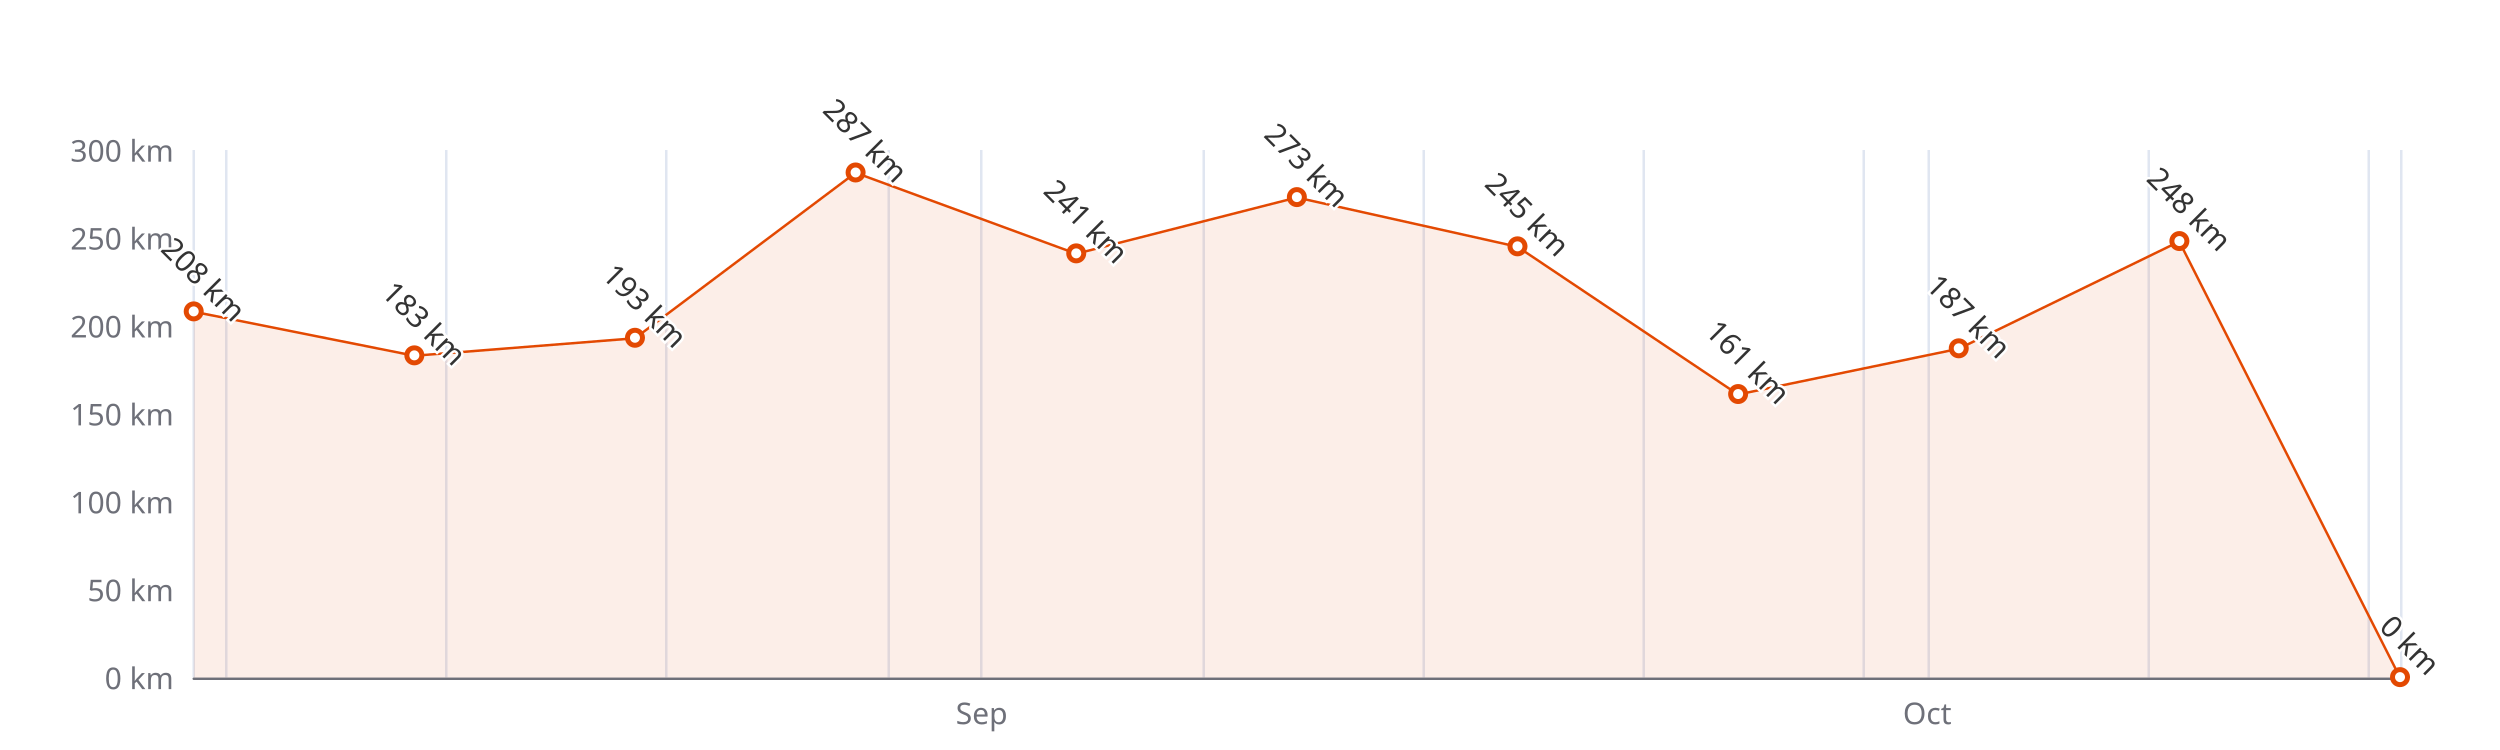
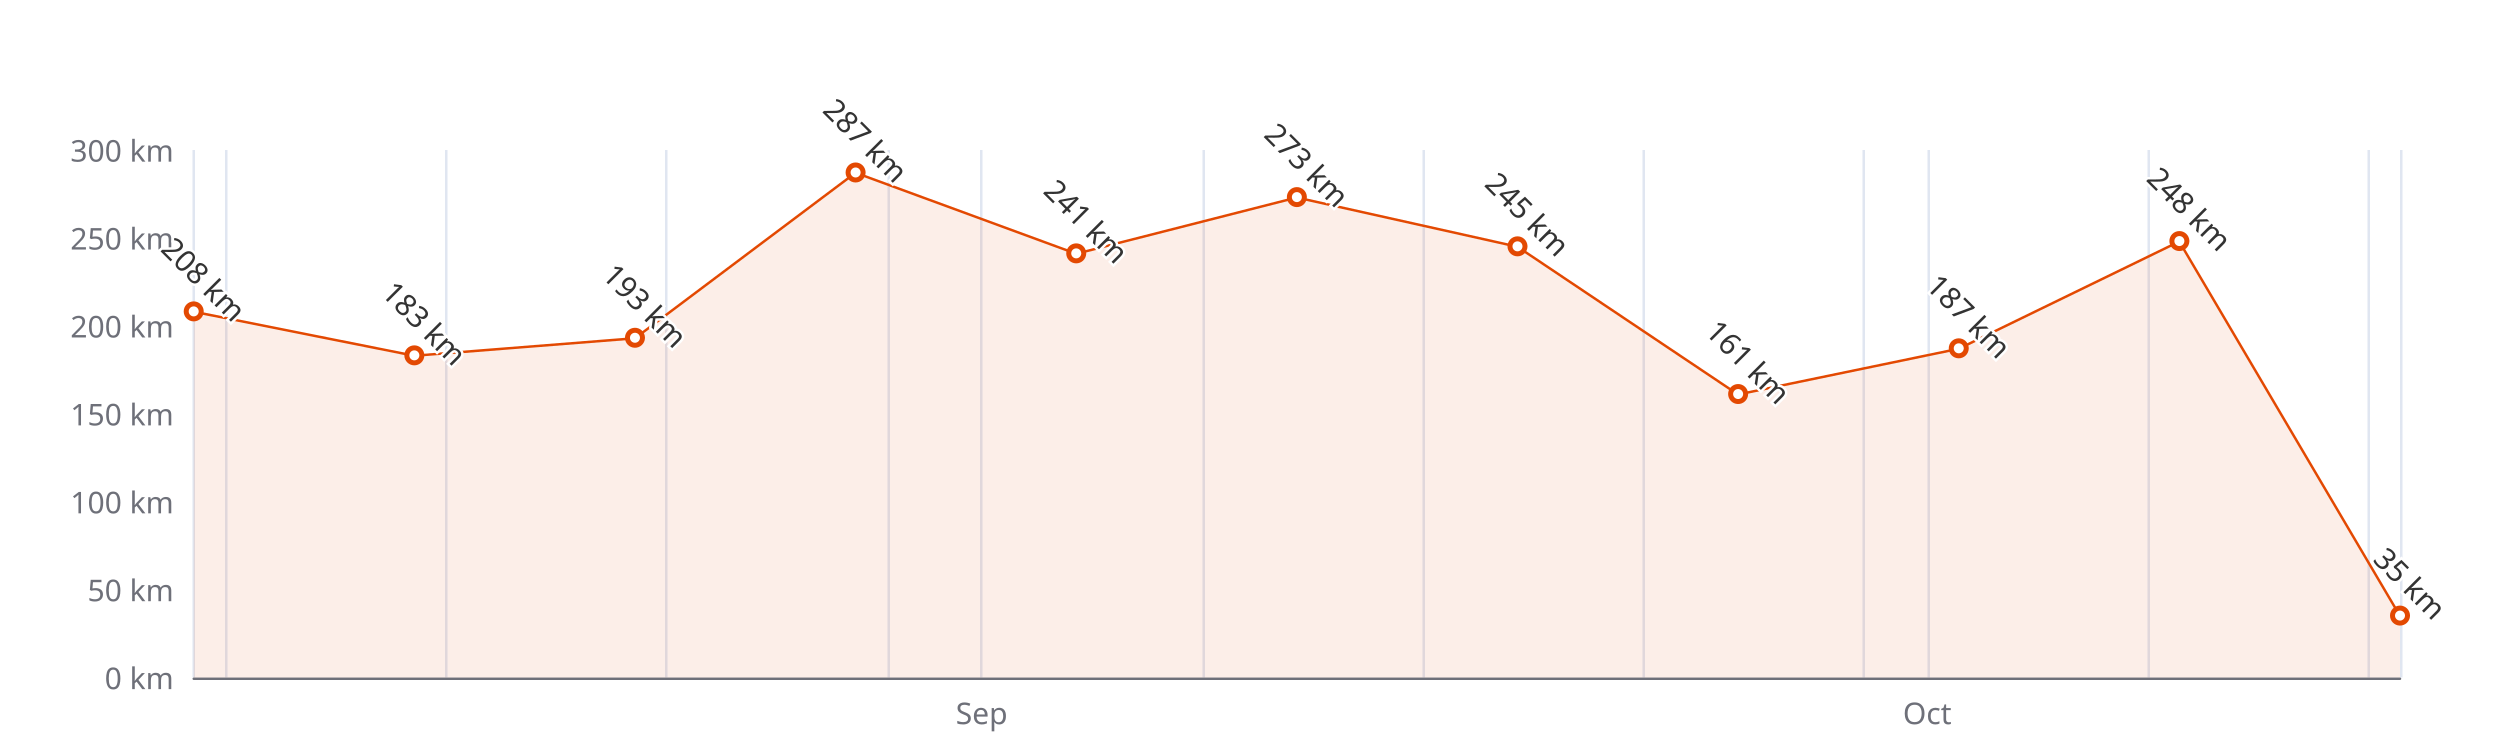
<svg xmlns="http://www.w3.org/2000/svg" width="1000" height="300" version="1.1" baseProfile="full" viewBox="0 0 1000 300">
  <rect width="1000" height="300" x="0" y="0" id="0" fill="#ffffff" />
  <path d="M77.5 60L77.5 271" fill="none" stroke="#E0E6F1" />
  <path d="M90.5 60L90.5 271" fill="none" stroke="#E0E6F1" />
  <path d="M178.5 60L178.5 271" fill="none" stroke="#E0E6F1" />
  <path d="M266.5 60L266.5 271" fill="none" stroke="#E0E6F1" />
  <path d="M355.5 60L355.5 271" fill="none" stroke="#E0E6F1" />
  <path d="M392.5 60L392.5 271" fill="none" stroke="#E0E6F1" />
  <path d="M481.5 60L481.5 271" fill="none" stroke="#E0E6F1" />
  <path d="M569.5 60L569.5 271" fill="none" stroke="#E0E6F1" />
  <path d="M657.5 60L657.5 271" fill="none" stroke="#E0E6F1" />
  <path d="M745.5 60L745.5 271" fill="none" stroke="#E0E6F1" />
  <path d="M771.5 60L771.5 271" fill="none" stroke="#E0E6F1" />
  <path d="M859.5 60L859.5 271" fill="none" stroke="#E0E6F1" />
  <path d="M947.5 60L947.5 271" fill="none" stroke="#E0E6F1" />
  <path d="M960.5 60L960.5 271" fill="none" stroke="#E0E6F1" />
  <path d="M77.5 271.5L960 271.5" fill="none" stroke="#6E7079" stroke-linecap="round" />
  <text dominant-baseline="central" text-anchor="end" style="font-size:12px;font-family:sans-serif;" xml:space="preserve" transform="translate(69.48 271)" fill="#6E7079">0 km</text>
  <text dominant-baseline="central" text-anchor="end" style="font-size:12px;font-family:sans-serif;" xml:space="preserve" transform="translate(69.48 235.8333)" fill="#6E7079">50 km</text>
  <text dominant-baseline="central" text-anchor="end" style="font-size:12px;font-family:sans-serif;" xml:space="preserve" transform="translate(69.48 200.6667)" fill="#6E7079">100 km</text>
  <text dominant-baseline="central" text-anchor="end" style="font-size:12px;font-family:sans-serif;" xml:space="preserve" transform="translate(69.48 165.5)" fill="#6E7079">150 km</text>
  <text dominant-baseline="central" text-anchor="end" style="font-size:12px;font-family:sans-serif;" xml:space="preserve" transform="translate(69.48 130.3333)" fill="#6E7079">200 km</text>
  <text dominant-baseline="central" text-anchor="end" style="font-size:12px;font-family:sans-serif;" xml:space="preserve" transform="translate(69.48 95.1667)" fill="#6E7079">250 km</text>
  <text dominant-baseline="central" text-anchor="end" style="font-size:12px;font-family:sans-serif;" xml:space="preserve" transform="translate(69.48 60)" fill="#6E7079">300 km</text>
  <text dominant-baseline="central" text-anchor="middle" style="font: normal normal 12px sans-serif" y="6" transform="translate(392.6657 279)" fill="#6E7079">Sep</text>
  <text dominant-baseline="central" text-anchor="middle" style="font: normal normal 12px sans-serif" y="6" transform="translate(770.8886 279)" fill="#6E7079">Oct</text>
  <g clip-path="url(#zr3-c0)">
-     <path d="M77.5 124.7L165.7 142.3L254 135.3L342.2 69.1L430.5 101.5L518.7 79L607 98.7L695.2 157.8L783.5 139.5L871.7 96.6L960 271L871.7 271L783.5 271L695.2 271L607 271L518.7 271L430.5 271L342.2 271L254 271L165.7 271L77.5 271Z" fill="rgb(227,73,2)" fill-opacity="0.09" />
-     <path d="M77.5 124.7L165.7 142.3L254 135.3L342.2 69.1L430.5 101.5L518.7 79L607 98.7L695.2 157.8L783.5 139.5L871.7 96.6L960 271" fill="none" stroke="#E34902" stroke-linejoin="bevel" />
+     <path d="M77.5 124.7L165.7 142.3L254 135.3L342.2 69.1L430.5 101.5L518.7 79L607 98.7L695.2 157.8L783.5 139.5L871.7 96.6L960 246.4L960 271L871.7 271L783.5 271L695.2 271L607 271L518.7 271L430.5 271L342.2 271L254 271L165.7 271L77.5 271Z" fill="rgb(227,73,2)" fill-opacity="0.09" />
+     <path d="M77.5 124.7L165.7 142.3L254 135.3L342.2 69.1L430.5 101.5L518.7 79L607 98.7L695.2 157.8L783.5 139.5L871.7 96.6L960 246.4" fill="none" stroke="#E34902" stroke-linejoin="bevel" />
  </g>
  <path d="M1 0A1 1 0 1 1 1 -0.1A1 1 0 0 1 1 0" transform="matrix(3,0,0,3,77.48,124.7067)" fill="#fff" stroke="#E34902" stroke-width="0.667" />
  <path d="M1 0A1 1 0 1 1 1 -0.1A1 1 0 0 1 1 0" transform="matrix(3,0,0,3,165.732,142.29)" fill="#fff" stroke="#E34902" stroke-width="0.667" />
  <path d="M1 0A1 1 0 1 1 1 -0.1A1 1 0 0 1 1 0" transform="matrix(3,0,0,3,253.984,135.2567)" fill="#fff" stroke="#E34902" stroke-width="0.667" />
  <path d="M1 0A1 1 0 1 1 1 -0.1A1 1 0 0 1 1 0" transform="matrix(3,0,0,3,342.236,69.1433)" fill="#fff" stroke="#E34902" stroke-width="0.667" />
  <path d="M1 0A1 1 0 1 1 1 -0.1A1 1 0 0 1 1 0" transform="matrix(3,0,0,3,430.488,101.4967)" fill="#fff" stroke="#E34902" stroke-width="0.667" />
  <path d="M1 0A1 1 0 1 1 1 -0.1A1 1 0 0 1 1 0" transform="matrix(3,0,0,3,518.74,78.99)" fill="#fff" stroke="#E34902" stroke-width="0.667" />
  <path d="M1 0A1 1 0 1 1 1 -0.1A1 1 0 0 1 1 0" transform="matrix(3,0,0,3,606.992,98.6833)" fill="#fff" stroke="#E34902" stroke-width="0.667" />
  <path d="M1 0A1 1 0 1 1 1 -0.1A1 1 0 0 1 1 0" transform="matrix(3,0,0,3,695.244,157.7633)" fill="#fff" stroke="#E34902" stroke-width="0.667" />
  <path d="M1 0A1 1 0 1 1 1 -0.1A1 1 0 0 1 1 0" transform="matrix(3,0,0,3,783.496,139.4767)" fill="#fff" stroke="#E34902" stroke-width="0.667" />
  <path d="M1 0A1 1 0 1 1 1 -0.1A1 1 0 0 1 1 0" transform="matrix(3,0,0,3,871.748,96.5733)" fill="#fff" stroke="#E34902" stroke-width="0.667" />
-   <path d="M1 0A1 1 0 1 1 1 -0.1A1 1 0 0 1 1 0" transform="matrix(3,0,0,3,960,271)" fill="#fff" stroke="#E34902" stroke-width="0.667" />
+   <path d="M1 0A1 1 0 1 1 1 -0.1A1 1 0 0 1 1 0" transform="matrix(3,0,0,3,960,246.3833)" fill="#fff" stroke="#E34902" stroke-width="0.667" />
  <text dominant-baseline="central" text-anchor="middle" style="font-size:12px;font-family:sans-serif;" xml:space="preserve" y="-6" transform="matrix(0.707,0.707,-0.707,0.707,77.48,115.7067)" fill="#333" stroke="rgb(255,255,255)" stroke-width="2" paint-order="stroke" stroke-miterlimit="2">208 km</text>
  <text dominant-baseline="central" text-anchor="middle" style="font-size:12px;font-family:sans-serif;" xml:space="preserve" y="-6" transform="matrix(0.707,0.707,-0.707,0.707,165.732,133.29)" fill="#333" stroke="rgb(255,255,255)" stroke-width="2" paint-order="stroke" stroke-miterlimit="2">183 km</text>
  <text dominant-baseline="central" text-anchor="middle" style="font-size:12px;font-family:sans-serif;" xml:space="preserve" y="-6" transform="matrix(0.707,0.707,-0.707,0.707,253.984,126.2567)" fill="#333" stroke="rgb(255,255,255)" stroke-width="2" paint-order="stroke" stroke-miterlimit="2">193 km</text>
  <text dominant-baseline="central" text-anchor="middle" style="font-size:12px;font-family:sans-serif;" xml:space="preserve" y="-6" transform="matrix(0.707,0.707,-0.707,0.707,342.236,60.1433)" fill="#333" stroke="rgb(255,255,255)" stroke-width="2" paint-order="stroke" stroke-miterlimit="2">287 km</text>
  <text dominant-baseline="central" text-anchor="middle" style="font-size:12px;font-family:sans-serif;" xml:space="preserve" y="-6" transform="matrix(0.707,0.707,-0.707,0.707,430.488,92.4967)" fill="#333" stroke="rgb(255,255,255)" stroke-width="2" paint-order="stroke" stroke-miterlimit="2">241 km</text>
  <text dominant-baseline="central" text-anchor="middle" style="font-size:12px;font-family:sans-serif;" xml:space="preserve" y="-6" transform="matrix(0.707,0.707,-0.707,0.707,518.74,69.99)" fill="#333" stroke="rgb(255,255,255)" stroke-width="2" paint-order="stroke" stroke-miterlimit="2">273 km</text>
  <text dominant-baseline="central" text-anchor="middle" style="font-size:12px;font-family:sans-serif;" xml:space="preserve" y="-6" transform="matrix(0.707,0.707,-0.707,0.707,606.992,89.6833)" fill="#333" stroke="rgb(255,255,255)" stroke-width="2" paint-order="stroke" stroke-miterlimit="2">245 km</text>
  <text dominant-baseline="central" text-anchor="middle" style="font-size:12px;font-family:sans-serif;" xml:space="preserve" y="-6" transform="matrix(0.707,0.707,-0.707,0.707,695.244,148.7633)" fill="#333" stroke="rgb(255,255,255)" stroke-width="2" paint-order="stroke" stroke-miterlimit="2">161 km</text>
  <text dominant-baseline="central" text-anchor="middle" style="font-size:12px;font-family:sans-serif;" xml:space="preserve" y="-6" transform="matrix(0.707,0.707,-0.707,0.707,783.496,130.4767)" fill="#333" stroke="rgb(255,255,255)" stroke-width="2" paint-order="stroke" stroke-miterlimit="2">187 km</text>
  <text dominant-baseline="central" text-anchor="middle" style="font-size:12px;font-family:sans-serif;" xml:space="preserve" y="-6" transform="matrix(0.707,0.707,-0.707,0.707,871.748,87.5733)" fill="#333" stroke="rgb(255,255,255)" stroke-width="2" paint-order="stroke" stroke-miterlimit="2">248 km</text>
-   <text dominant-baseline="central" text-anchor="middle" style="font-size:12px;font-family:sans-serif;" xml:space="preserve" y="-6" transform="matrix(0.707,0.707,-0.707,0.707,960,262)" fill="#333" stroke="rgb(255,255,255)" stroke-width="2" paint-order="stroke" stroke-miterlimit="2">0 km</text>
+   <text dominant-baseline="central" text-anchor="middle" style="font-size:12px;font-family:sans-serif;" xml:space="preserve" y="-6" transform="matrix(0.707,0.707,-0.707,0.707,960,237.3833)" fill="#333" stroke="rgb(255,255,255)" stroke-width="2" paint-order="stroke" stroke-miterlimit="2">35 km</text>
  <defs>
    <clipPath id="zr3-c0">
      <path d="M76 59.5l884 0l0 212l-884 0Z" fill="#000" />
    </clipPath>
  </defs>
</svg>
